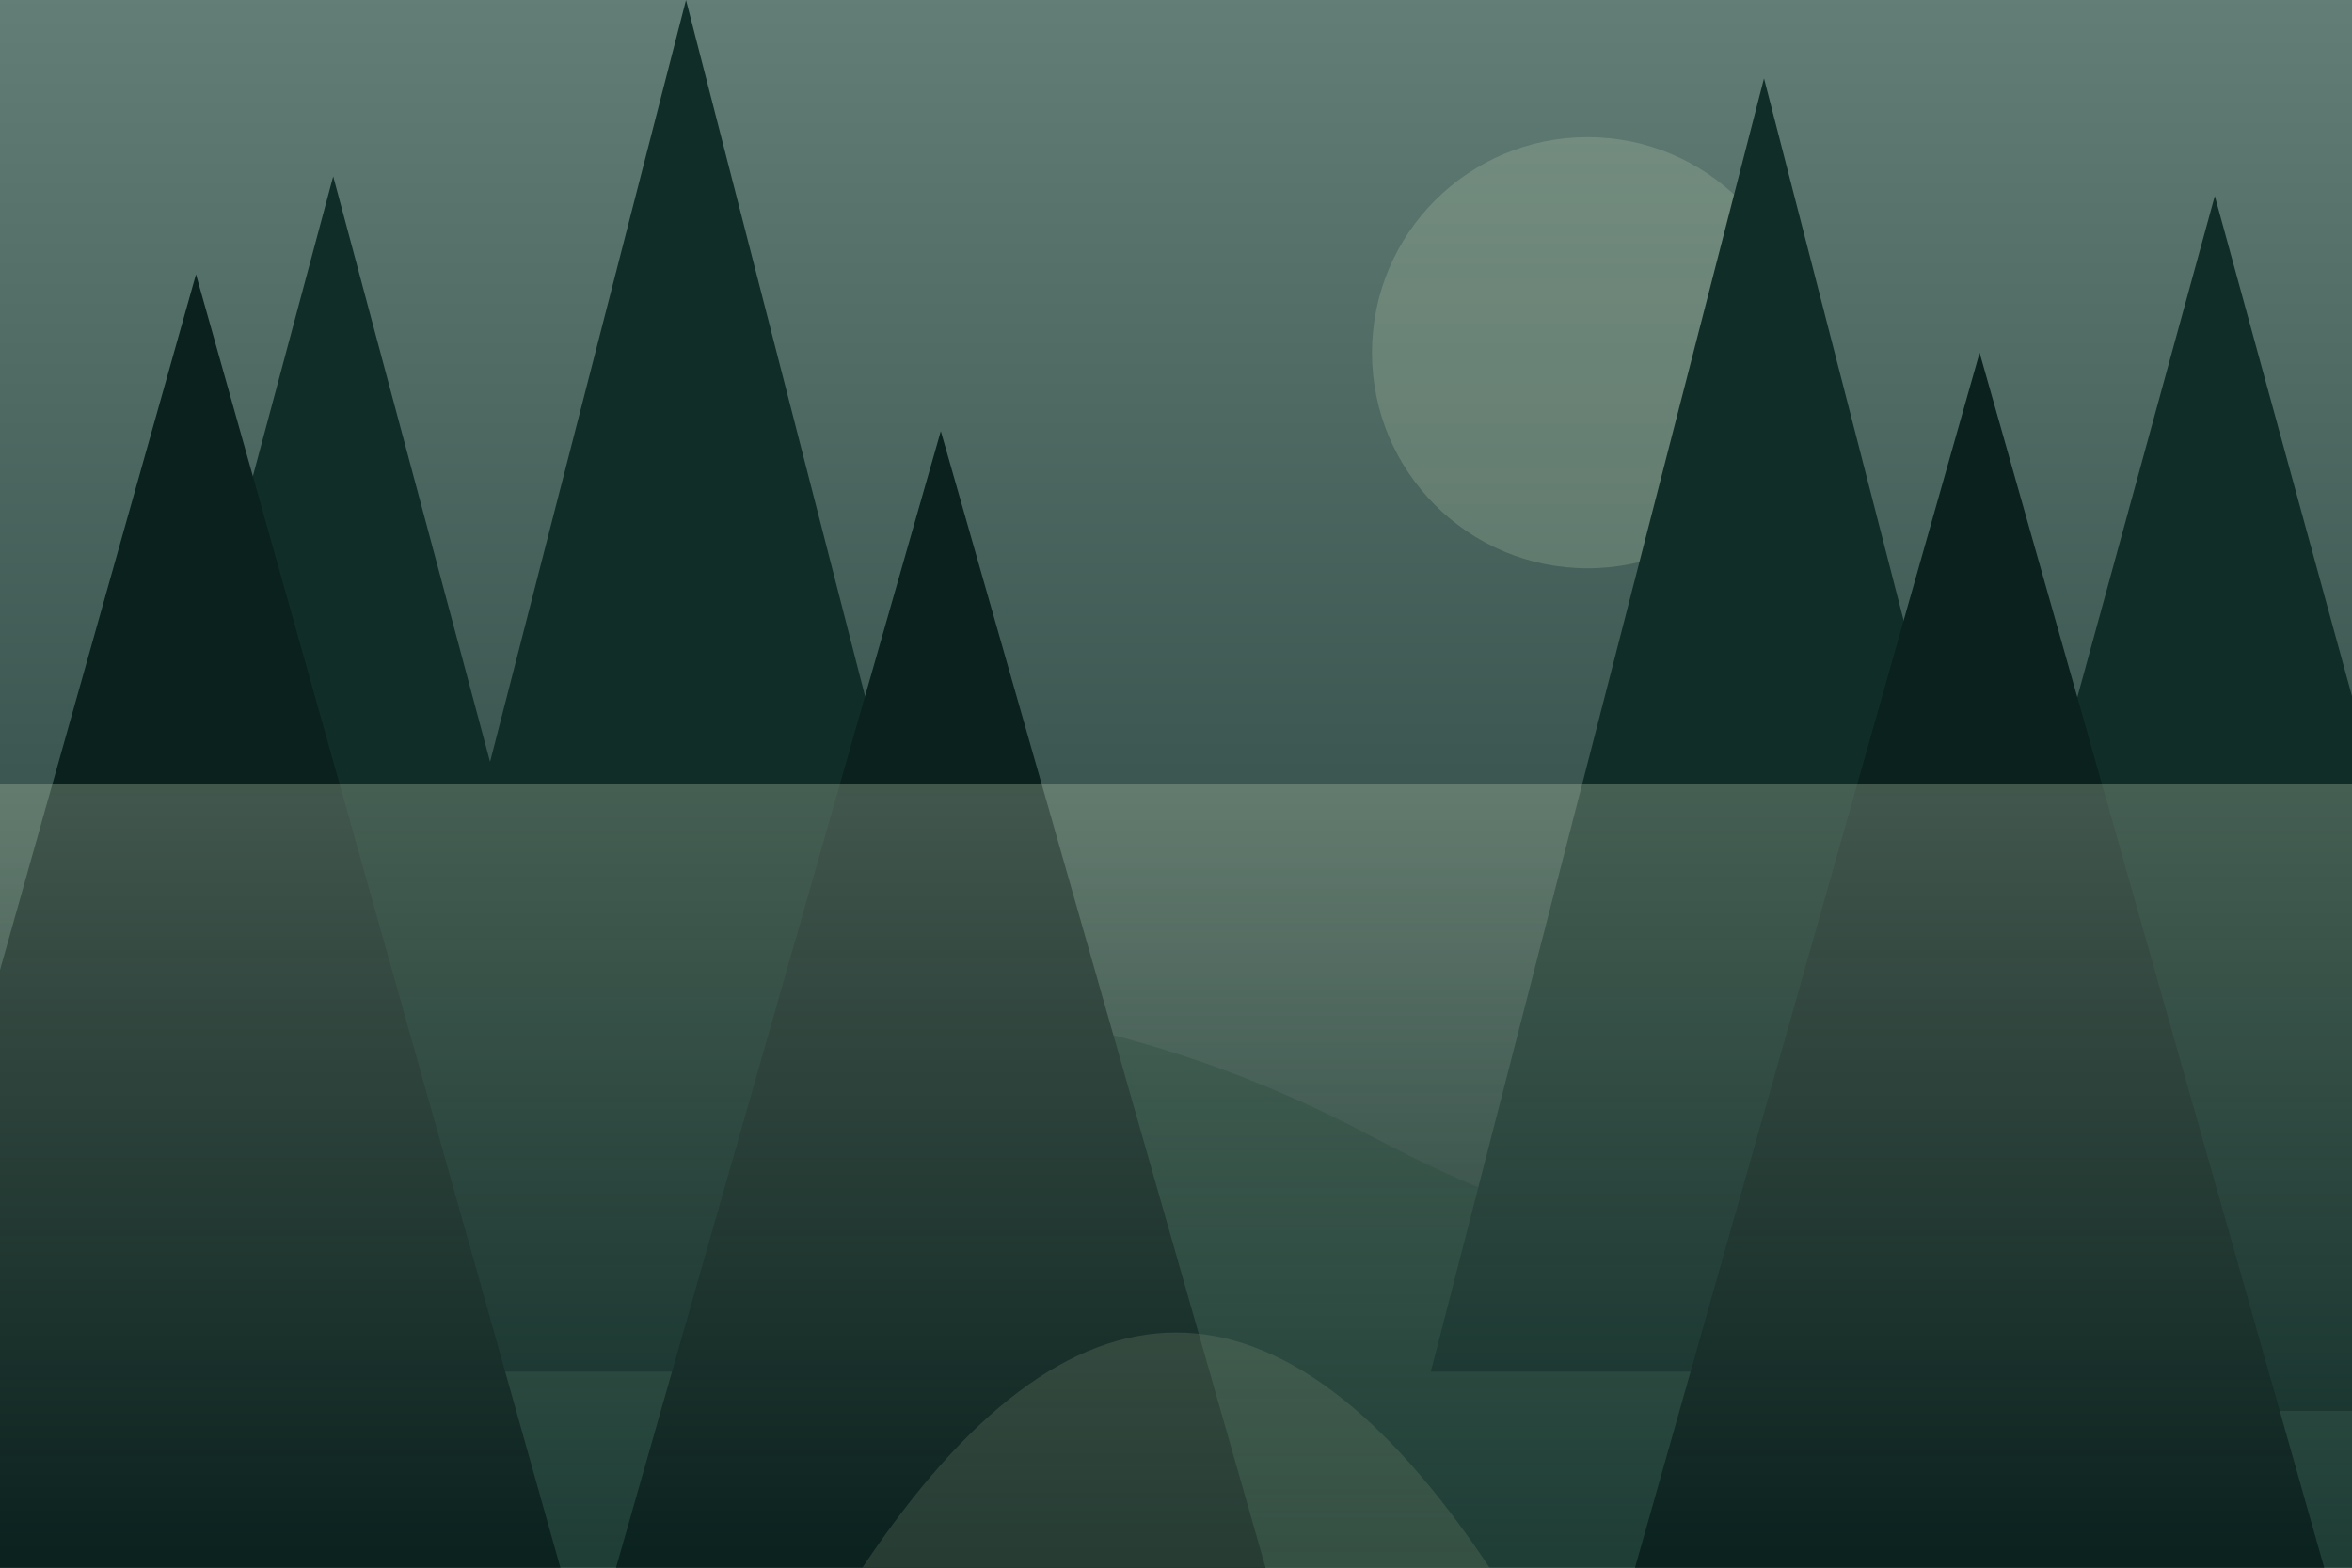
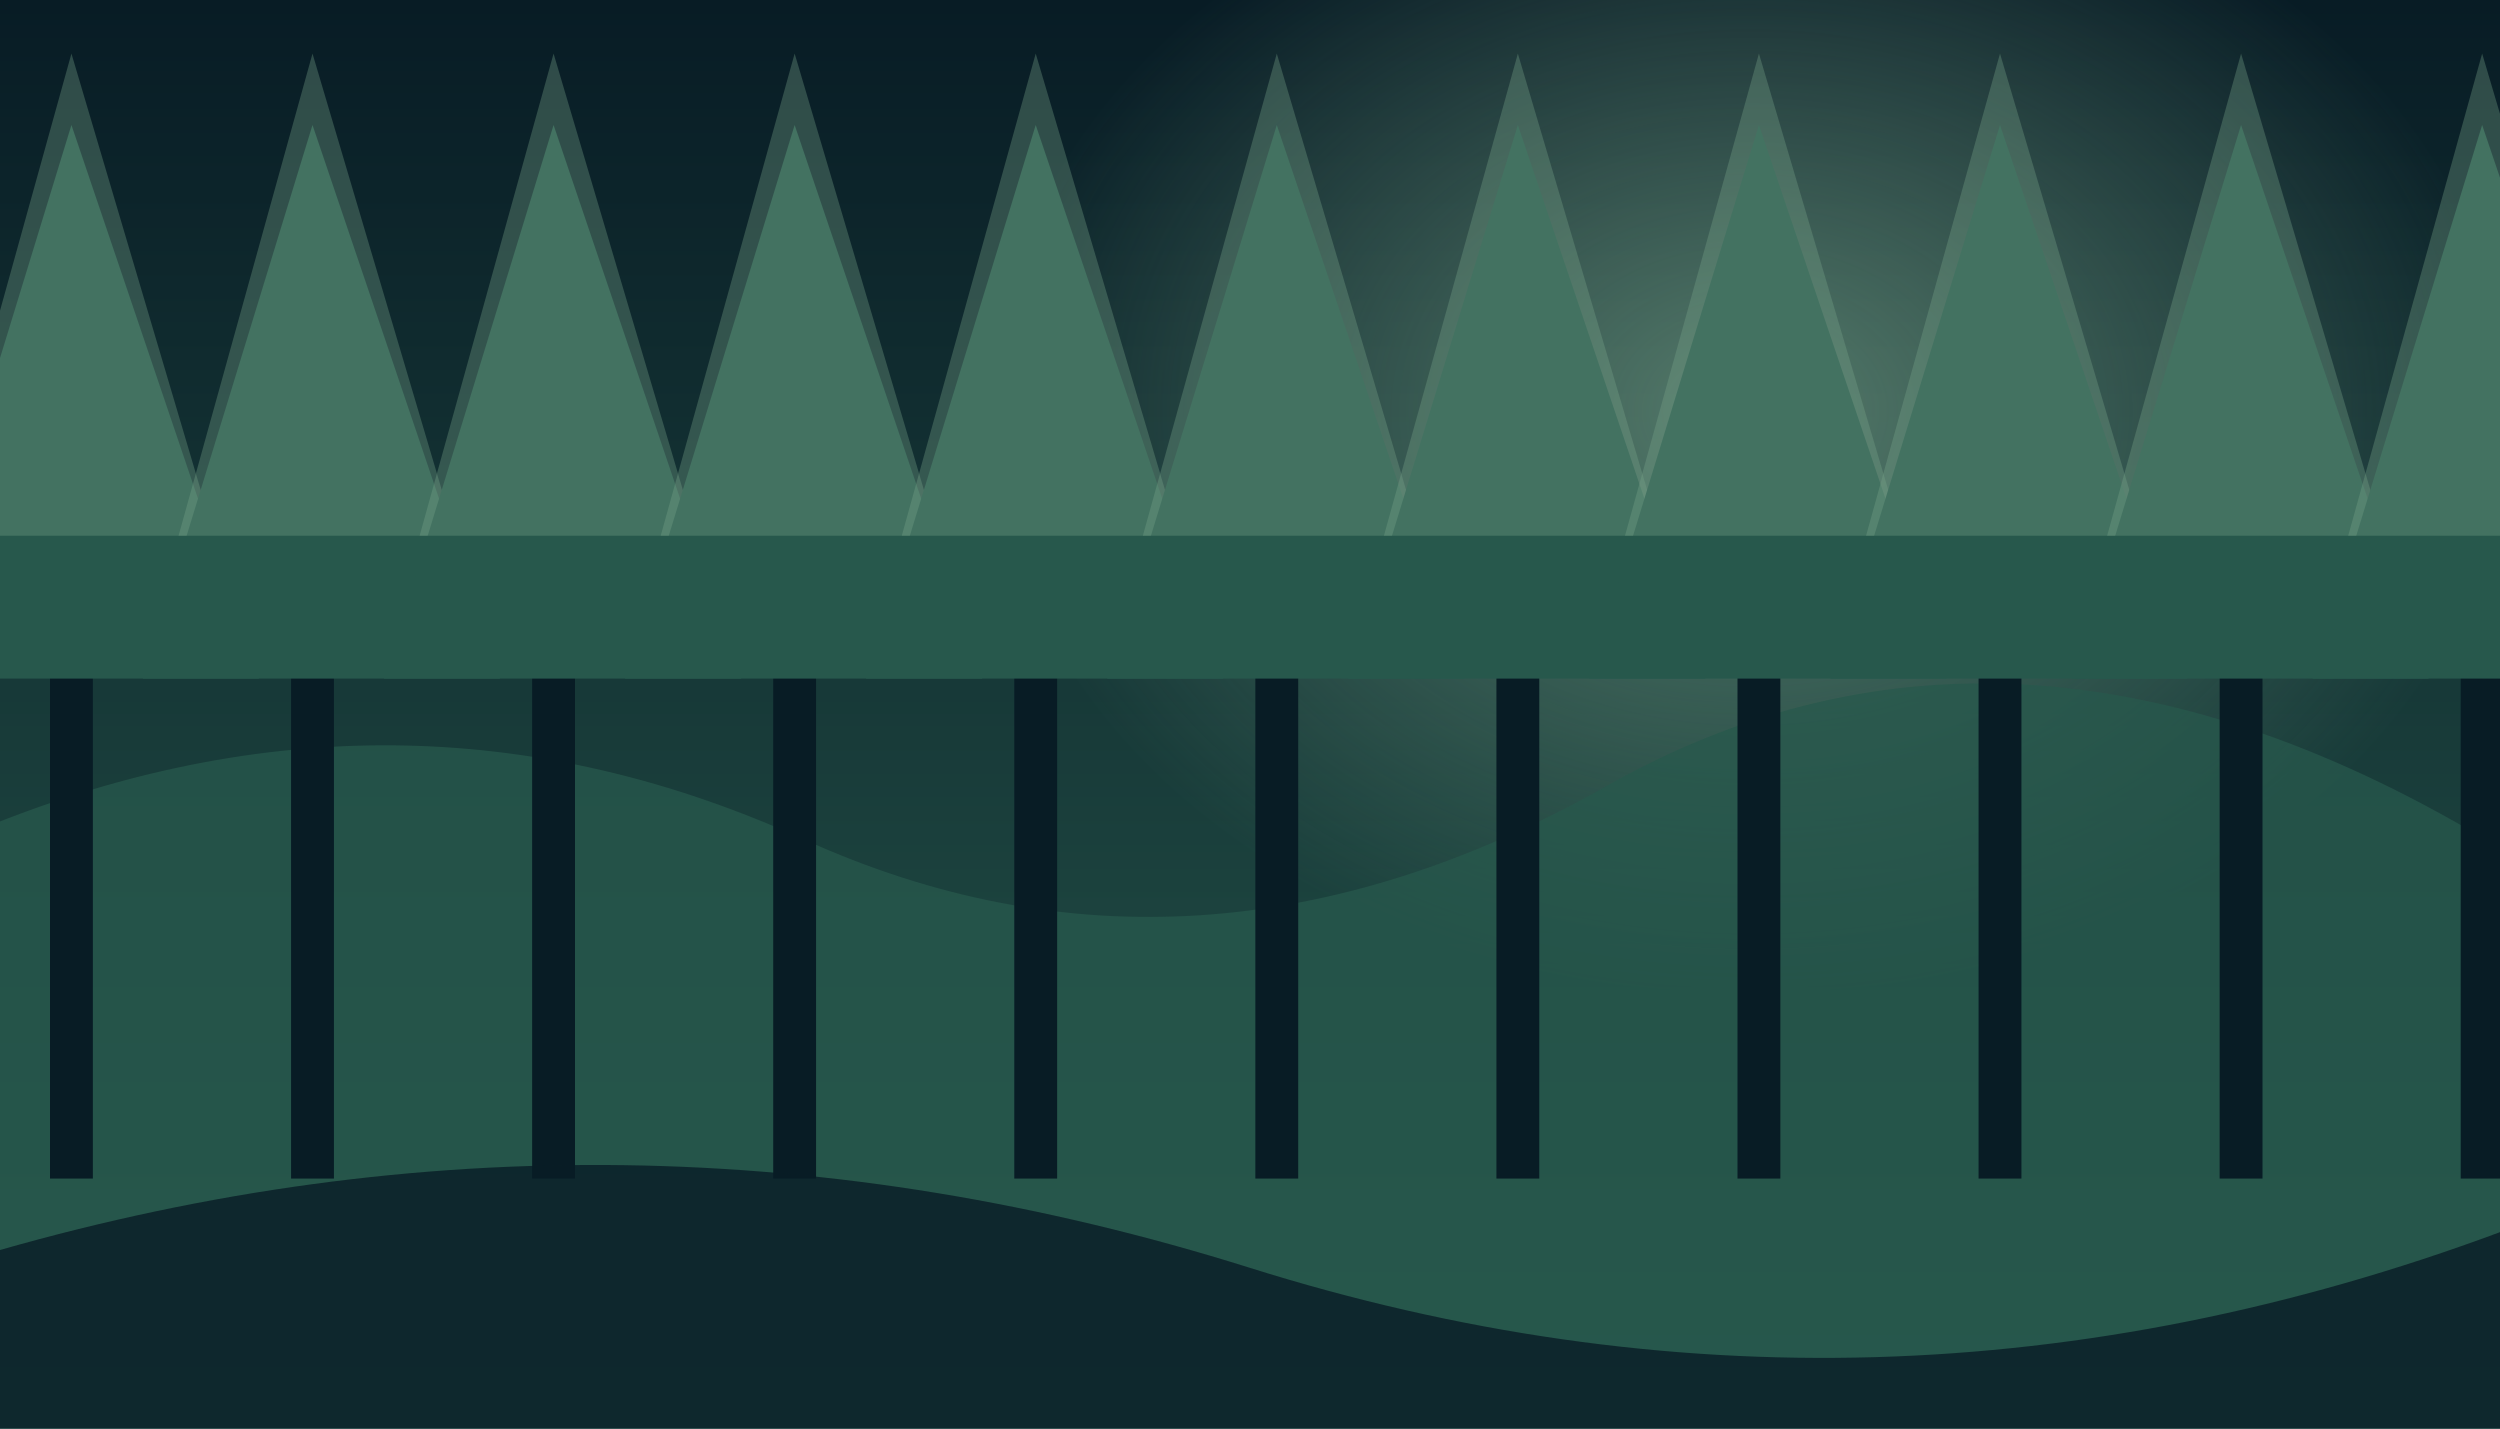
- <svg xmlns="http://www.w3.org/2000/svg" viewBox="0 0 1200 800" preserveAspectRatio="xMidYMid slice">
+ <svg xmlns="http://www.w3.org/2000/svg" viewBox="0 0 1400 800">
  <defs>
    <linearGradient id="sky" x2="0" y2="1">
-       <stop stop-color="#637e76" />
-       <stop offset="1" stop-color="#142f2b" />
+       <stop stop-color="#081c25" />
+       <stop offset="1" stop-color="#27584c" />
    </linearGradient>
-     <linearGradient id="mist" x2="0" y2="1">
-       <stop stop-color="#b8c8af" stop-opacity=".32" />
-       <stop offset="1" stop-color="#b8c8af" stop-opacity="0" />
-     </linearGradient>
+     <radialGradient id="glow">
+       <stop stop-color="#79a48a" stop-opacity=".65" />
+       <stop offset="1" stop-color="#79a48a" stop-opacity="0" />
+     </radialGradient>
  </defs>
-   <rect width="1200" height="800" fill="url(#sky)" />
-   <circle cx="810" cy="180" r="110" fill="#c5d7b5" opacity=".22" />
-   <path d="M0 620Q400 420 700 580T1200 490V800H0Z" fill="#1e3d35" />
-   <g fill="#102d28">
-     <path d="M20 650L170 90 320 650Z" />
-     <path d="M170 700L350 0 530 700Z" />
-     <path d="M730 700L900 40 1070 700Z" />
-     <path d="M960 720L1130 100 1300 720Z" />
-   </g>
-   <g fill="#0a211e">
-     <path d="M-100 850L100 140 300 850Z" />
-     <path d="M300 850L480 220 660 850Z" />
-     <path d="M820 850L1010 180 1200 850Z" />
-   </g>
-   <path d="M440 800Q600 560 760 800Z" fill="#687c66" opacity=".3" />
-   <rect y="400" width="1200" height="400" fill="url(#mist)" />
+   <rect width="1400" height="800" fill="url(#sky)" />
+   <ellipse cx="980" cy="230" rx="430" ry="330" fill="url(#glow)" />
+   <path d="M0 460 Q230 370 450 470 T900 440 T1400 475 V800 H0Z" fill="#27584c" opacity=".75" />
+   <path d="M40 660V155" stroke="#081c25" stroke-width="24" />
+   <path d="M-55 380L40 70L145 380Z" fill="#27584c" />
+   <path d="M-35 300L40 30L120 300Z" fill="#79a48a" opacity=".34" />
+   <path d="M175 660V155" stroke="#081c25" stroke-width="24" />
+   <path d="M80 380L175 70L280 380Z" fill="#27584c" />
+   <path d="M100 300L175 30L255 300Z" fill="#79a48a" opacity=".34" />
+   <path d="M310 660V155" stroke="#081c25" stroke-width="24" />
+   <path d="M215 380L310 70L415 380Z" fill="#27584c" />
+   <path d="M235 300L310 30L390 300Z" fill="#79a48a" opacity=".34" />
+   <path d="M445 660V155" stroke="#081c25" stroke-width="24" />
+   <path d="M350 380L445 70L550 380Z" fill="#27584c" />
+   <path d="M370 300L445 30L525 300Z" fill="#79a48a" opacity=".34" />
+   <path d="M580 660V155" stroke="#081c25" stroke-width="24" />
+   <path d="M485 380L580 70L685 380Z" fill="#27584c" />
+   <path d="M505 300L580 30L660 300Z" fill="#79a48a" opacity=".34" />
+   <path d="M715 660V155" stroke="#081c25" stroke-width="24" />
+   <path d="M620 380L715 70L820 380Z" fill="#27584c" />
+   <path d="M640 300L715 30L795 300Z" fill="#79a48a" opacity=".34" />
+   <path d="M850 660V155" stroke="#081c25" stroke-width="24" />
+   <path d="M755 380L850 70L955 380Z" fill="#27584c" />
+   <path d="M775 300L850 30L930 300Z" fill="#79a48a" opacity=".34" />
+   <path d="M985 660V155" stroke="#081c25" stroke-width="24" />
+   <path d="M890 380L985 70L1090 380Z" fill="#27584c" />
+   <path d="M910 300L985 30L1065 300Z" fill="#79a48a" opacity=".34" />
+   <path d="M1120 660V155" stroke="#081c25" stroke-width="24" />
+   <path d="M1025 380L1120 70L1225 380Z" fill="#27584c" />
+   <path d="M1045 300L1120 30L1200 300Z" fill="#79a48a" opacity=".34" />
+   <path d="M1255 660V155" stroke="#081c25" stroke-width="24" />
+   <path d="M1160 380L1255 70L1360 380Z" fill="#27584c" />
+   <path d="M1180 300L1255 30L1335 300Z" fill="#79a48a" opacity=".34" />
+   <path d="M1390 660V155" stroke="#081c25" stroke-width="24" />
+   <path d="M1295 380L1390 70L1495 380Z" fill="#27584c" />
+   <path d="M1315 300L1390 30L1470 300Z" fill="#79a48a" opacity=".34" />
+   <path d="M1525 660V155" stroke="#081c25" stroke-width="24" />
+   <path d="M1430 380L1525 70L1630 380Z" fill="#27584c" />
+   <path d="M1450 300L1525 30L1605 300Z" fill="#79a48a" opacity=".34" />
+   <path d="M0 700Q350 600 700 710T1400 690V800H0" fill="#081c25" opacity=".8" />
</svg>
